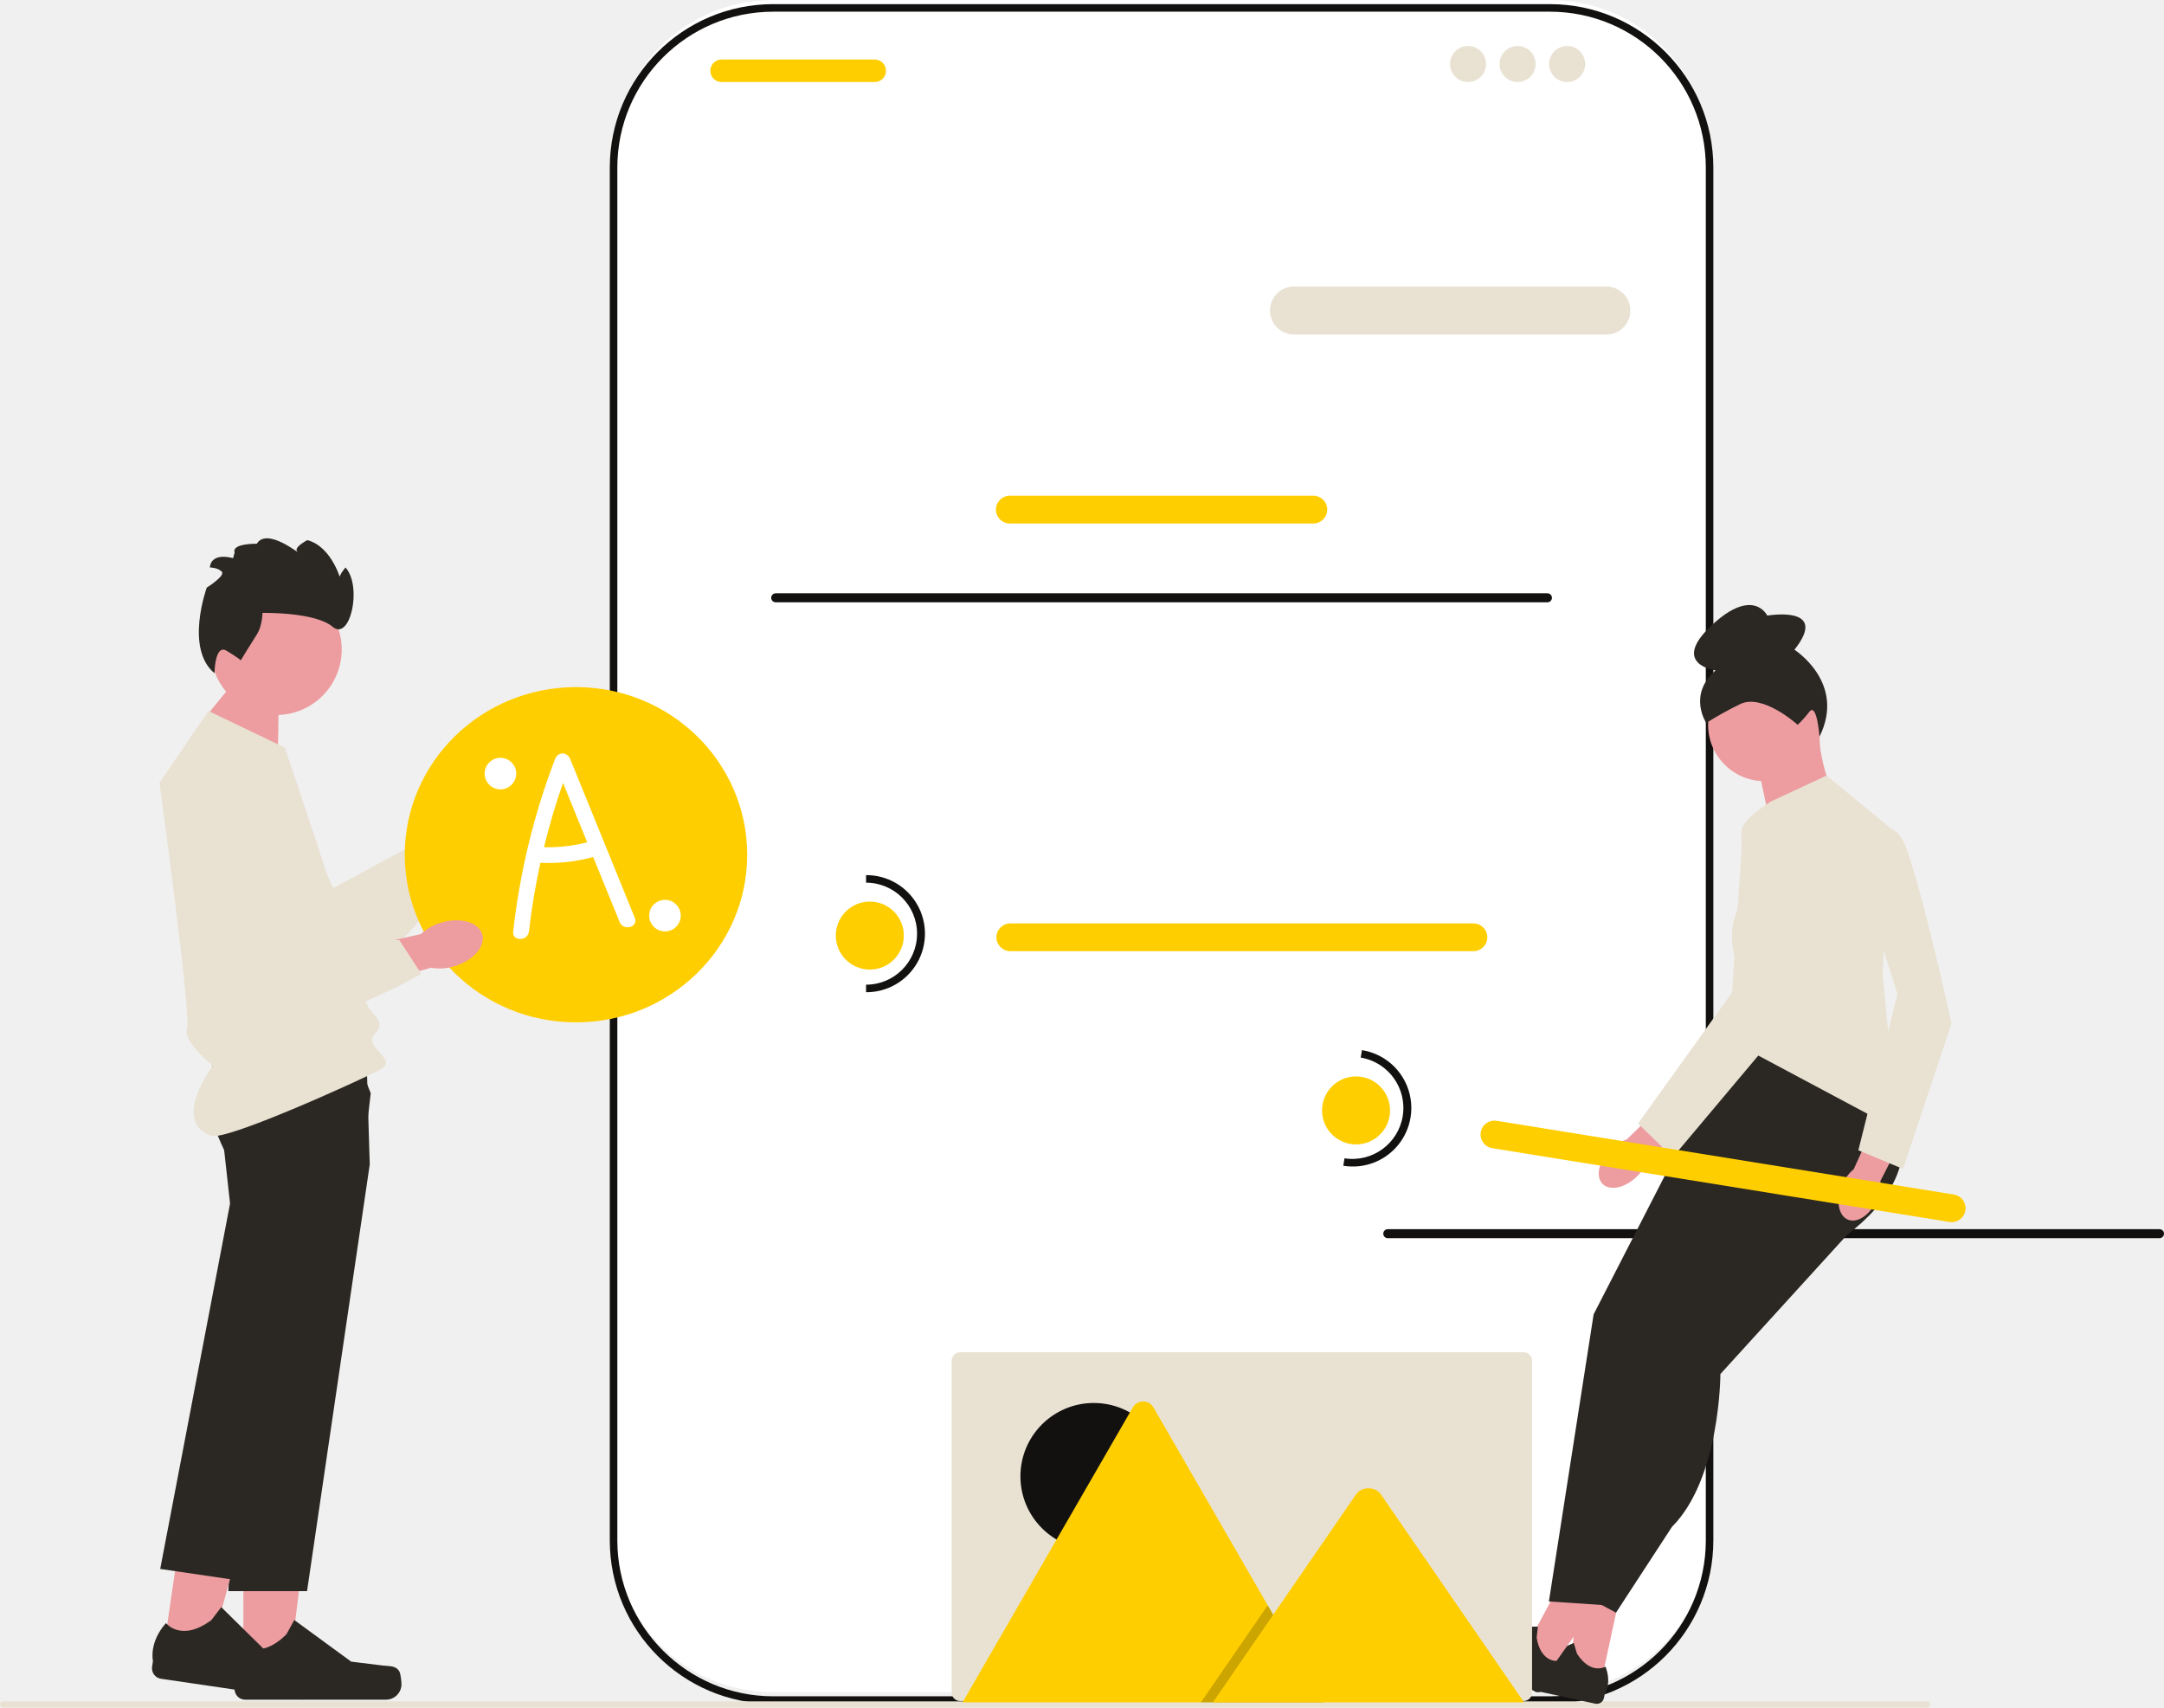
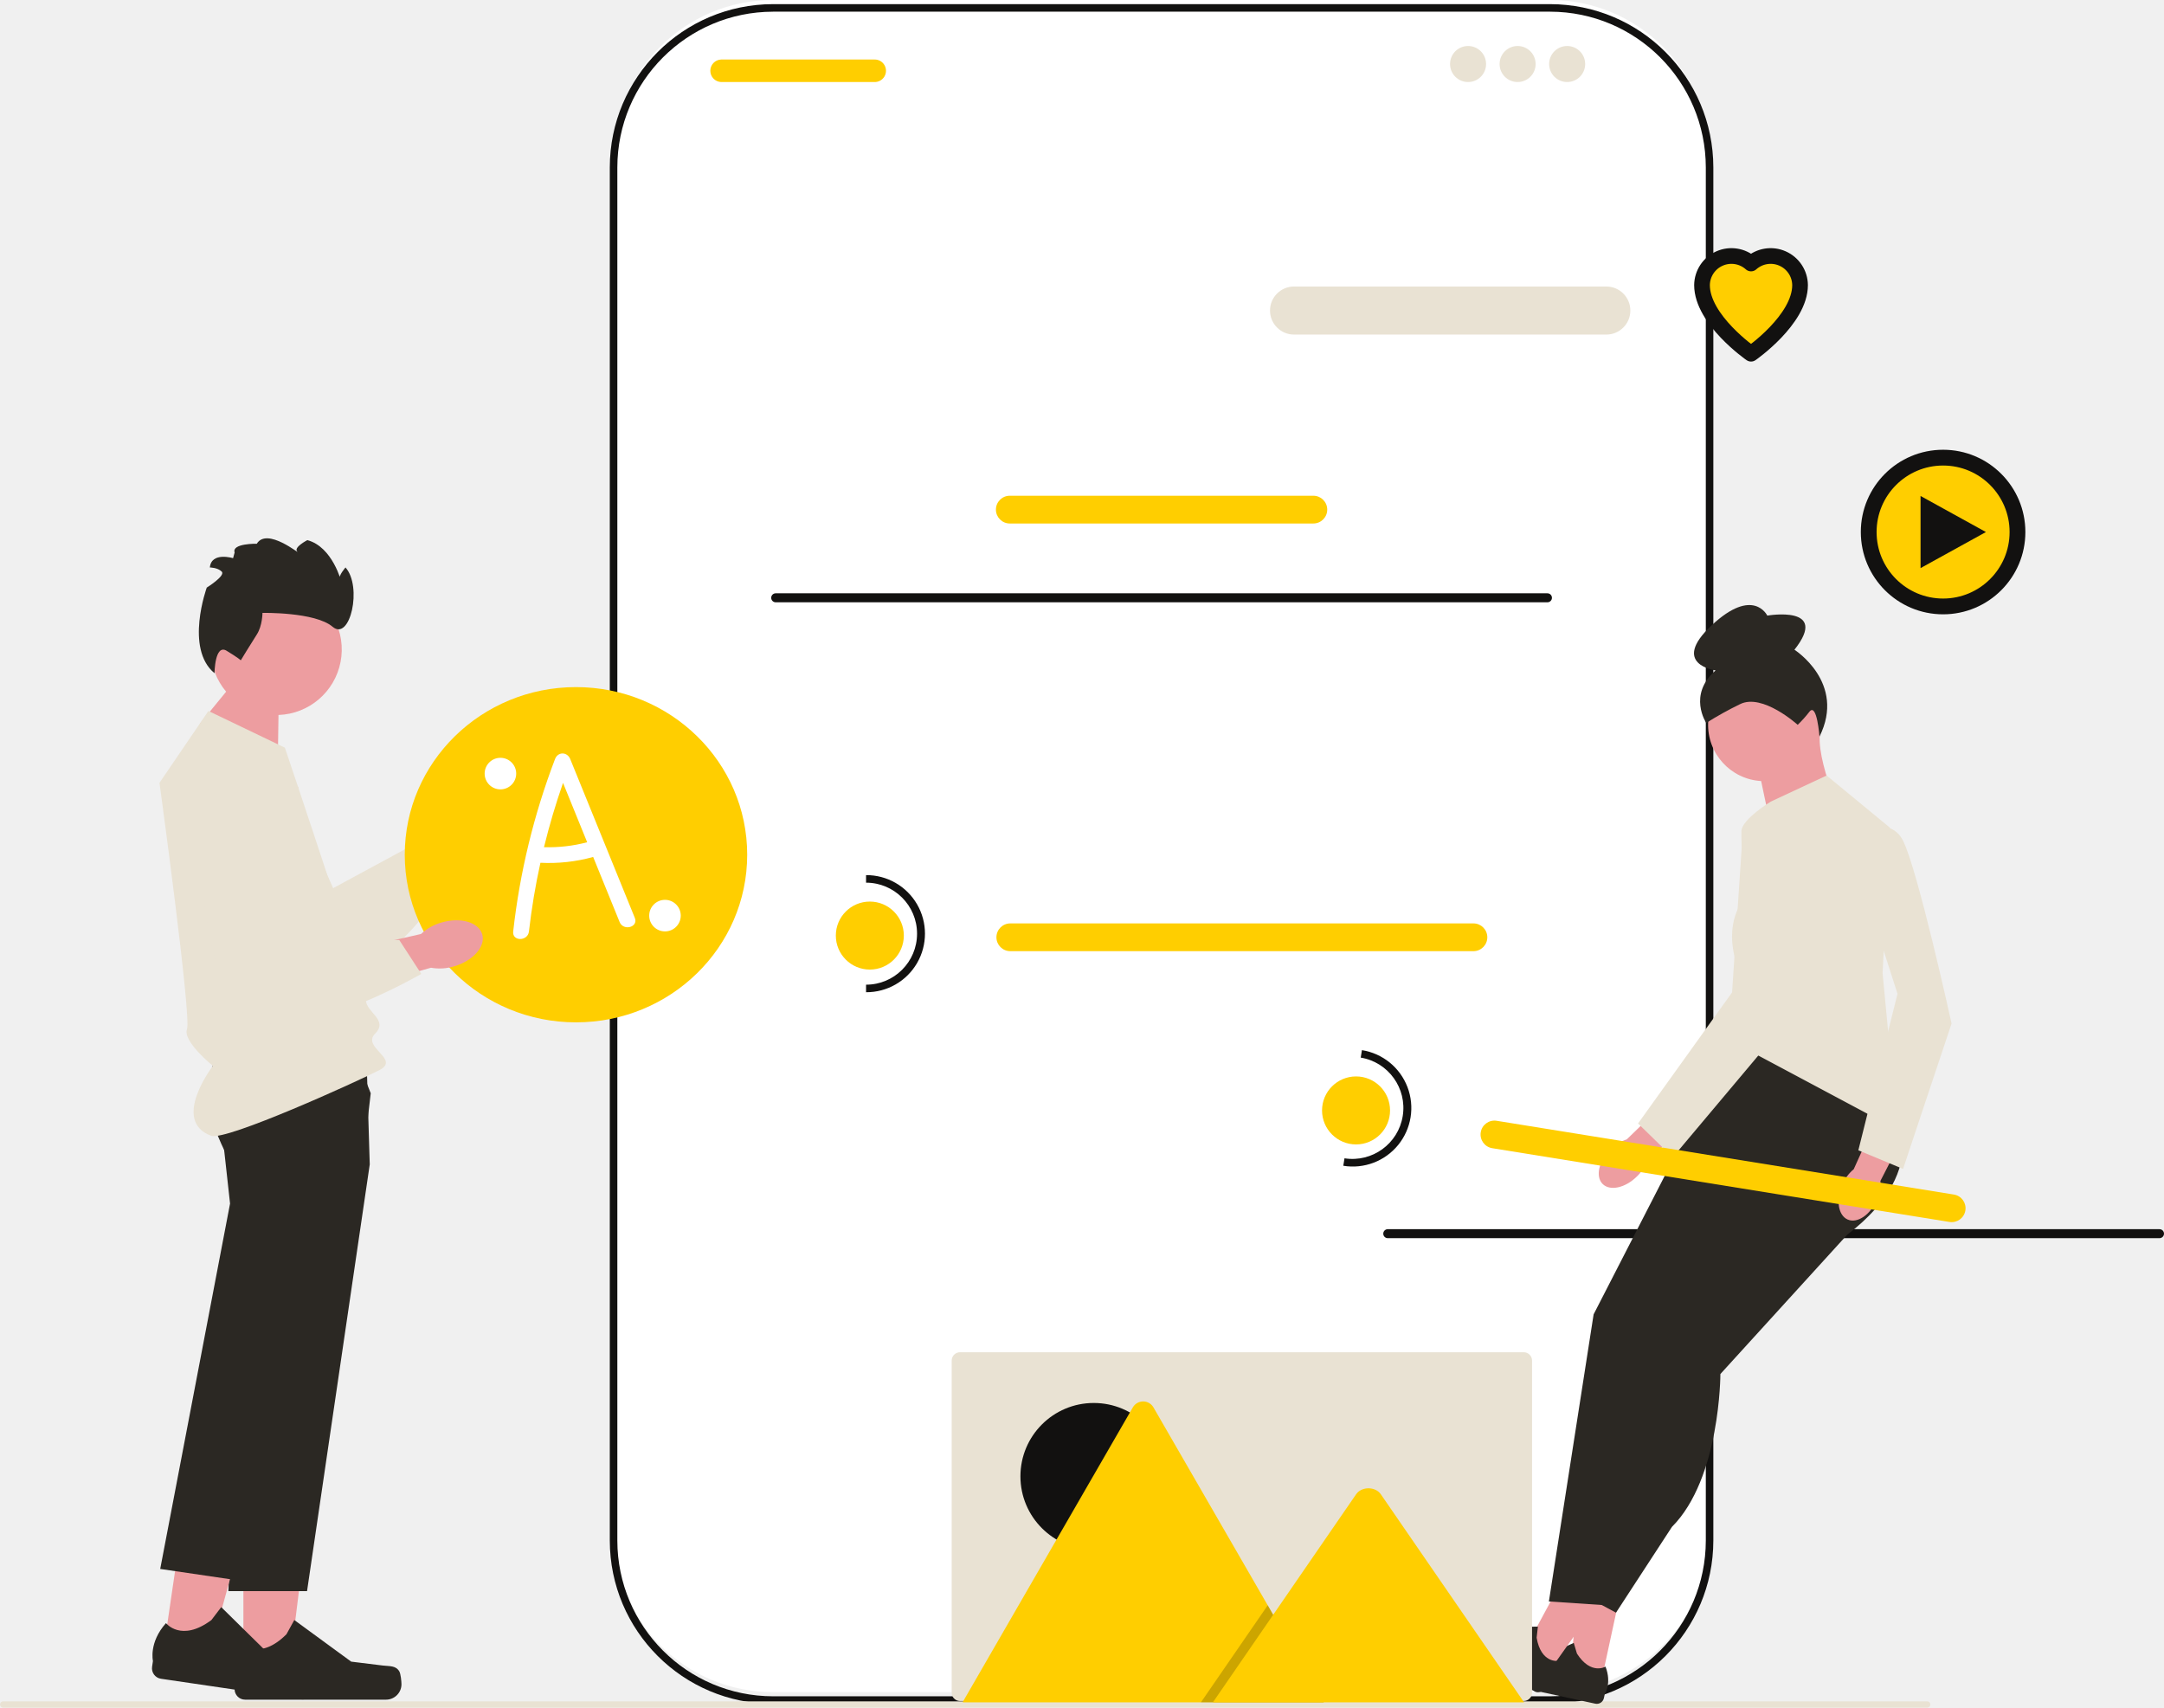
<svg xmlns="http://www.w3.org/2000/svg" width="960" height="757.466" viewBox="0 0 960 757.466" role="img" artist="Katerina Limpitsouni" source="https://undraw.co/">
  <g transform="translate(-549.873 -217.115)">
    <path d="M215.7,291.444a3.835,3.835,0,0,0-3.832,3.832v30.654a3.832,3.832,0,0,0,7.663,0V295.275A3.835,3.835,0,0,0,215.7,291.444Z" transform="translate(585.969 266.768)" fill="#121110" />
    <path d="M648.013,0H303.342a70.771,70.771,0,0,0-70.771,70.771v609.06A70.771,70.771,0,0,0,303.342,750.6H648.013a70.771,70.771,0,0,0,70.771-70.771V70.771A70.771,70.771,0,0,0,648.013,0Z" transform="translate(589.496 217.115)" fill="#fff" />
    <path d="M648.257,755.521H303.586a72.529,72.529,0,0,1-72.447-72.446V74.015A72.53,72.53,0,0,1,303.586,1.568H648.257A72.53,72.53,0,0,1,720.7,74.015v609.06a72.529,72.529,0,0,1-72.447,72.446ZM303.586,4.92a69.173,69.173,0,0,0-69.1,69.1v609.06a69.173,69.173,0,0,0,69.1,69.095H648.257a69.173,69.173,0,0,0,69.1-69.095V74.015a69.173,69.173,0,0,0-69.1-69.1H303.586Z" transform="translate(589.252 217.382)" fill="#121110" />
    <path d="M630.588,129.907H492.049a10.657,10.657,0,0,1,0-21.314H630.588a10.657,10.657,0,0,1,0,21.314Z" transform="translate(631.887 235.616)" fill="#E9E2D3" />
    <path d="M518.32,200.2H383.654a6.157,6.157,0,1,1,0-12.314H518.32a6.157,6.157,0,0,1,0,12.314Z" transform="translate(614.187 249.126)" fill="#FFCE00" />
    <path d="M5,0H72.929a5,5,0,1,1,0,9.99H5A5,5,0,0,1,5,0Z" transform="translate(864.765 243.515)" fill="#FFCE00" />
    <circle cx="7.992" cy="7.992" r="7.992" transform="translate(1193.148 237.521)" fill="#E9E2D3" />
    <circle cx="7.992" cy="7.992" r="7.992" transform="translate(1215.127 237.521)" fill="#E9E2D3" />
    <circle cx="7.992" cy="7.992" r="7.992" transform="translate(1237.105 237.521)" fill="#E9E2D3" />
    <path d="M292.323,226.862a1.988,1.988,0,0,0,1.994,1.994h342.36a1.994,1.994,0,0,0,0-3.989H294.318A1.988,1.988,0,0,0,292.323,226.862Z" transform="translate(599.676 255.426)" fill="#121110" />
    <path d="M524.323,467.862a1.988,1.988,0,0,0,1.994,1.994h342.36a1.994,1.994,0,1,0,0-3.989H526.317a1.988,1.988,0,0,0-1.994,1.994Z" transform="translate(639.201 296.485)" fill="#121110" />
    <path d="M589.3,362.291H383.847a6.157,6.157,0,1,1,0-12.314H589.3a6.157,6.157,0,0,1,0,12.314Z" transform="translate(614.22 276.74)" fill="#FFCE00" />
    <circle cx="15.083" cy="15.083" r="15.083" transform="translate(920.667 617.031)" fill="#FFCE00" />
    <path d="M328.274,383.628v-3.352a22.624,22.624,0,0,0,0-45.248v-3.352a25.976,25.976,0,1,1,0,51.951Z" transform="translate(605.801 273.623)" fill="#121110" />
    <path d="M179.548,303.529c6.152-6.261,14.37-8.162,18.354-4.246s2.225,12.165-3.93,18.427a21.968,21.968,0,0,1-8.739,5.593l-26.4,26.2L146.8,336.851l27.306-24.484a21.969,21.969,0,0,1,5.442-8.837Z" transform="translate(574.883 267.757)" fill="#ffb6b6" />
    <path d="M107.71,284.4l27.683,61.413L179.6,321.881l15.82,8.4s-36.137,60.414-60.88,53.537-68.68-69.237-60.764-88.483S107.71,284.4,107.71,284.4Z" transform="translate(562.282 265.263)" fill="#E9E2D3" />
    <path d="M0,644.216a1.389,1.389,0,0,0,1.393,1.393H854.931a1.393,1.393,0,1,0,0-2.785H1.393A1.389,1.389,0,0,0,0,644.216Z" transform="translate(549.873 328.973)" fill="#E9E2D3" />
    <ellipse cx="75.956" cy="74.355" rx="75.956" ry="74.355" transform="translate(729.435 521.898)" fill="#FFCE00" />
    <g transform="translate(653.183 881.091)">
      <path d="M92.262,645.182l20.185,0,9.6-77.858-29.792,0Z" transform="translate(-87.592 -567.322)" fill="#ed9da0" />
      <path d="M162.1,636.772h0c.628,1.058.96,4.475.96,5.706h0a6.851,6.851,0,0,1-6.851,6.851H93.7a4.674,4.674,0,0,1-4.674-4.674v-2.6S85.93,634.231,92.3,624.59c0,0,7.913,7.549,19.737-4.275L115.52,614l25.239,18.459,13.99,1.722c3.061.377,5.774-.058,7.349,2.593Z" transform="translate(-88.271 -559.37)" fill="#2B2823" />
    </g>
    <path d="M0,62.081l11.7-14.31A29.059,29.059,0,1,1,34.926,58.1l-.29,19.345Z" transform="translate(638.492 476.16)" fill="#ed9da0" />
    <path d="M150.682,447.9,122.867,637.174H87.97l4.64-108.042,2.442-56.809L87.97,445.281a120.77,120.77,0,0,1-5.95-13.3c-3.066-8.222-5.488-18.079-1.893-22.754,1.323-1.723,4.762-3,9.437-3.948a97.639,97.639,0,0,1,9.769-1.391c20.637-2.042,49.992-.767,49.992-.767l.746,24.626.414,13.751.2,6.4Z" transform="translate(563.219 285.728)" fill="#2B2823" />
    <g transform="translate(617.288 872.664)">
      <path d="M61.88,637.152l19.971,2.934,20.825-75.634L73.2,560.122Z" transform="translate(-56.873 -560.122)" fill="#ed9da0" />
      <path d="M131.1,638.413h0c.468,1.139.3,4.567.12,5.785h0a6.851,6.851,0,0,1-7.775,5.782L61.6,640.887a4.674,4.674,0,0,1-3.944-5.3l.379-2.575s-1.922-8.189,5.78-16.8c0,0,6.731,8.62,20.149-1.359l4.368-5.742,22.286,21.934,13.591,3.739c2.973.818,5.721.782,6.893,3.634h0Z" transform="translate(-57.602 -551.776)" fill="#2B2823" />
    </g>
    <path d="M154.119,417.018,150.3,449.873,129.5,519.107,95.25,633.09l-34.522-5.073L91.711,465.95l-3.068-27.79s-1-2.762-2.144-6.806c-2.273-8-5.124-21.03-1.988-27.676a7.77,7.77,0,0,1,1.613-2.322c1.234-1.2,3.741-1.923,7.1-2.308,14.042-1.587,42.96,2.952,55.828,5.18l5.066,12.791Z" transform="translate(560.219 285.044)" fill="#2B2823" />
    <path d="M82.157,269.459l33.92,16.282s35.955,106.509,35.955,111.936,10.176,8.819,4.07,14.925,11.364,11.276,1.951,16.153S89.919,460.309,83.389,457.9c-18.009-6.635.763-31.015.763-31.015S70.624,415.994,72.66,410.567,60.448,301.344,60.448,301.344l21.709-31.885Z" transform="translate(560.172 263.023)" fill="#E9E2D3" />
    <g transform="translate(638.633 555.122)">
      <path d="M173.832,349.793c8.418-2.487,16.525-.159,18.107,5.2s-3.96,11.715-12.382,14.2a21.968,21.968,0,0,1-10.355.648l-35.8,10.087-4.376-16.9,35.759-8.15a21.97,21.97,0,0,1,9.048-5.084Z" transform="translate(-66.778 -278.583)" fill="#ed9da0" />
      <path d="M119.569,300.115l-5.611,67.13,50.263.54,9.755,15.021s-60.922,35.275-79.215,17.251S68.329,306.185,84.593,293.2s34.977,6.914,34.977,6.914Z" transform="translate(-75.839 -288.804)" fill="#E9E2D3" />
    </g>
    <g transform="translate(638.091 455.9)">
      <path d="M94.026,254.138s4.576-7.55,7.093-11.44,2.517-9.588,2.517-9.588,23.337-.479,31.117,6.156,13.27-17.846,5.72-26.312c0,0-3.2,3.661-2.517,5.034l.686,1.373s-3.89-15.558-15.1-18.533c0,0-6.237,3.221-4.491,5.043s-13.355-10.991-17.931-3.441c0,0-11.211-.229-9.838,3.89l-.686,2.517s-9.61-2.974-10.3,4.118c0,0,3.432,0,5.262,1.83s-6.635,7.093-6.635,7.093-9.838,27,3.432,37.981c0,0,.114-13.156,5.377-9.953s6.292,4.233,6.292,4.233Z" transform="translate(-75.416 -200.025)" fill="#2B2823" />
    </g>
    <g transform="translate(1211.778 908.063)">
      <path d="M608.283,646.947,594.7,644.011l4.859-53.8,20.051,4.334Z" transform="translate(-560.221 -590.213)" fill="#ed9da0" />
      <path d="M568.616,629.111h0a11.935,11.935,0,0,0-1.476,3.7h0a4.717,4.717,0,0,0,3.615,5.607l42.073,9.09a3.218,3.218,0,0,0,3.825-2.466l.378-1.752s3.219-4.815.336-12.23c0,0-6.423,3.93-12.662-5.747l-1.428-4.758-19.671,8.753-9.666-.875c-2.115-.192-3.878-.879-5.323.677h0Z" transform="translate(-567.033 -582.741)" fill="#2B2823" />
    </g>
    <g transform="translate(1193.206 905.09)">
      <path d="M588.34,643.419l-11.334-8.045,25.636-47.547L619.369,599.7Z" transform="translate(-546.004 -587.827)" fill="#ed9da0" />
      <path d="M555.813,610.169h0A11.935,11.935,0,0,0,553,612.99h0a4.717,4.717,0,0,0,1.117,6.577l35.1,24.912a3.218,3.218,0,0,0,4.487-.762l1.037-1.461s4.854-3.16,5.121-11.111c0,0-7.452,1.086-9.379-10.266l.559-4.936-21.529.307-8.542-4.608c-1.869-1.008-3.219-2.334-5.16-1.472Z" transform="translate(-552.13 -582.394)" fill="#2B2823" />
    </g>
    <path d="M731.8,425.268s19.849,26.986-19.849,57.326l-81.049-25.9,28.946-60.373,25.638-14.06L731.8,425.268Z" transform="translate(657.36 282.241)" fill="#2B2823" />
    <path d="M638.371,447.3l-31.427,61.2L587.1,635.867l24.811,1.654,24.811-120.746L680.55,451.44l-30.6-14.059" transform="translate(649.896 291.631)" fill="#2B2823" />
    <path d="M718.216,452.776V472l-56.238,61.767s0,46.314-21.5,67.816l-24.811,38.043-21.5-11.578,31.427-110.822,56.238-72.779Z" transform="translate(651.1 292.835)" fill="#2B2823" />
    <path d="M23.532,49.919A24.981,24.981,0,1,1,49.961,24.981c0,.736-.033,1.464-.094,2.184l.031-.016c-.017.07-.034.14-.049.21q-.107,1.147-.317,2.261c-1.04,14.5,13.238,44.2,13.238,44.2L30.255,81.767Z" transform="translate(1307.624 513.651)" fill="#ed9da0" />
    <path d="M698.645,293.933l-24.811,11.578s-12.764,7.8-13,13,1.42,30.007,1.42,30.007-9.924,9.924-3.308,29.773l-3.308,33.081,74.433,39.7-6.616-69.47,3.308-64.508Z" transform="translate(661.574 267.192)" fill="#E9E2D3" />
    <g transform="translate(1365.501 583.728)">
      <path d="M713.886,460.836c-2.9,6.665-8.7,10.569-12.94,8.719s-5.324-8.751-2.417-15.418a18.2,18.2,0,0,1,5.1-6.914L716.3,419.138l13.053,6.224-13.871,27.026a18.2,18.2,0,0,1-1.593,8.448Z" transform="translate(-696.898 -295.205)" fill="#ed9da0" />
      <path d="M700.158,317.934s18.195-11.578,24.811,1.654,21.5,81.049,21.5,81.049l-21.5,64.508-19.849-8.27,17.368-69.425-22.33-69.516Z" transform="translate(-696.343 -313.246)" fill="#E9E2D3" />
    </g>
    <g transform="translate(1259.11 584.442)">
      <path d="M622.949,451.383c-5.156,5.126-11.981,6.621-15.242,3.339s-1.726-10.1,3.433-15.224a18.2,18.2,0,0,1,7.292-4.548l22.121-21.444,9.842,10.6-22.852,20.015a18.2,18.2,0,0,1-4.593,7.267Z" transform="translate(-605.994 -296.878)" fill="#ed9da0" />
      <path d="M667.457,313.885s31.721-1.3,33,13.442-20.409,80.506-20.409,80.506l-43.755,52.049-15.406-15,41.722-58.144,4.851-72.853Z" transform="translate(-603.457 -313.855)" fill="#E9E2D3" />
    </g>
    <g transform="translate(1136.363 682.938)">
      <path d="M769.215,469.671,566.38,436.955a6.157,6.157,0,1,1,1.961-12.157l202.835,32.716a6.157,6.157,0,0,1-1.961,12.157Z" transform="translate(-490.879 -393.464)" fill="#FFCE00" />
      <circle cx="15.083" cy="15.083" r="15.083" transform="translate(0 11.656)" fill="#FFCE00" />
      <path d="M509.169,449.3l.534-3.309a22.624,22.624,0,0,0,7.2-44.671l.534-3.309a25.976,25.976,0,1,1-8.272,51.289Z" transform="translate(-499.744 -398.014)" fill="#121110" />
    </g>
    <g transform="translate(1301.367 485.505)">
      <path d="M688.1,282.448s-15.595-14.156-25.587-9.16a153.962,153.962,0,0,0-14.988,8.327s-8.327-12.49,4.163-23.315c0,0-20.327-2.613-1.787-19.959S674.618,234,674.618,234s27.863-4.846,12.042,15.139c0,0,23.049,14.617,11.108,38.534,0,0-1.116-15.219-4.446-11.056a50.856,50.856,0,0,1-5.222,5.829Z" transform="translate(-642.1 -229.321)" fill="#2B2823" />
    </g>
    <path d="M248.478,358.481l-28.649-70.437c-1.319-3.243-5.451-3.358-6.738,0a311.342,311.342,0,0,0-18.566,76.491c-.5,4.461,6.487,4.425,6.987,0a298.6,298.6,0,0,1,5.093-30.483,73.465,73.465,0,0,0,23.4-2.572l11.738,28.859C243.412,364.449,250.174,362.651,248.478,358.481ZM208.19,327.143q3.53-14.45,8.449-28.519l10.709,26.33a67.483,67.483,0,0,1-19.158,2.19Z" transform="translate(583.01 265.767)" fill="#fff" />
    <circle cx="7" cy="7" r="7" transform="translate(837.873 616.263)" fill="#fff" />
    <circle cx="7" cy="7" r="7" transform="translate(764.873 553.263)" fill="#fff" />
    <g transform="translate(972.062 816.935)">
      <path d="M870.87,177.293v147.3a3.707,3.707,0,0,1-3.706,3.708H617.115a3.118,3.118,0,0,1-.531-.041,3.705,3.705,0,0,1-3.177-3.667v-147.3a3.707,3.707,0,0,1,3.706-3.708H867.162a3.707,3.707,0,0,1,3.708,3.706Z" transform="translate(-613.406 -173.584)" fill="#E9E2D3" />
      <circle cx="32.534" cy="32.534" r="32.534" transform="translate(30.497 22.511)" fill="#121110" />
      <path d="M782.034,344.953H622.43a3.256,3.256,0,0,1-.6-.047l75.485-130.751a5.285,5.285,0,0,1,9.2,0l50.66,87.744,2.427,4.2Z" transform="translate(-616.979 -189.648)" fill="#FFCE00" />
      <path d="M745.869,261.267H691.377l26.75-38.855,1.926-2.8.963-1.4,2.427,4.2Z" transform="translate(-580.814 -105.962)" opacity="0.2" style="isolation:isolate" />
      <path d="M952.624,373.319H814.579l26.75-38.856,1.925-2.8,34.858-50.637c2.285-3.319,7.783-3.525,10.47-.626a6.283,6.283,0,0,1,.5.626Z" transform="translate(-698.702 -218.014)" fill="#FFCE00" />
    </g>
  </g>
+   <g stroke="#121110" stroke-width="7" stroke-linejoin="round" stroke-linecap="round">
+     <g transform="translate(742 96) scale(2.9)">
+       <path d="M12 21s-7.5-5.2-7.5-10.5a4.5 4.5 0 0 1 7.5-3.3 4.5 4.5 0 0 1 7.5 3.3C19.5 15.8 12 21 12 21z" fill="#FFCE00" stroke-width="2.4" />
+     </g>
+     <g transform="translate(862 236)">
+       <circle r="33" fill="#FFCE00" />
+       <path d="M-10 -16 L19 0 L-10 16 Z" fill="#121110" stroke="none" />
+     </g>
+   </g>
</svg>
